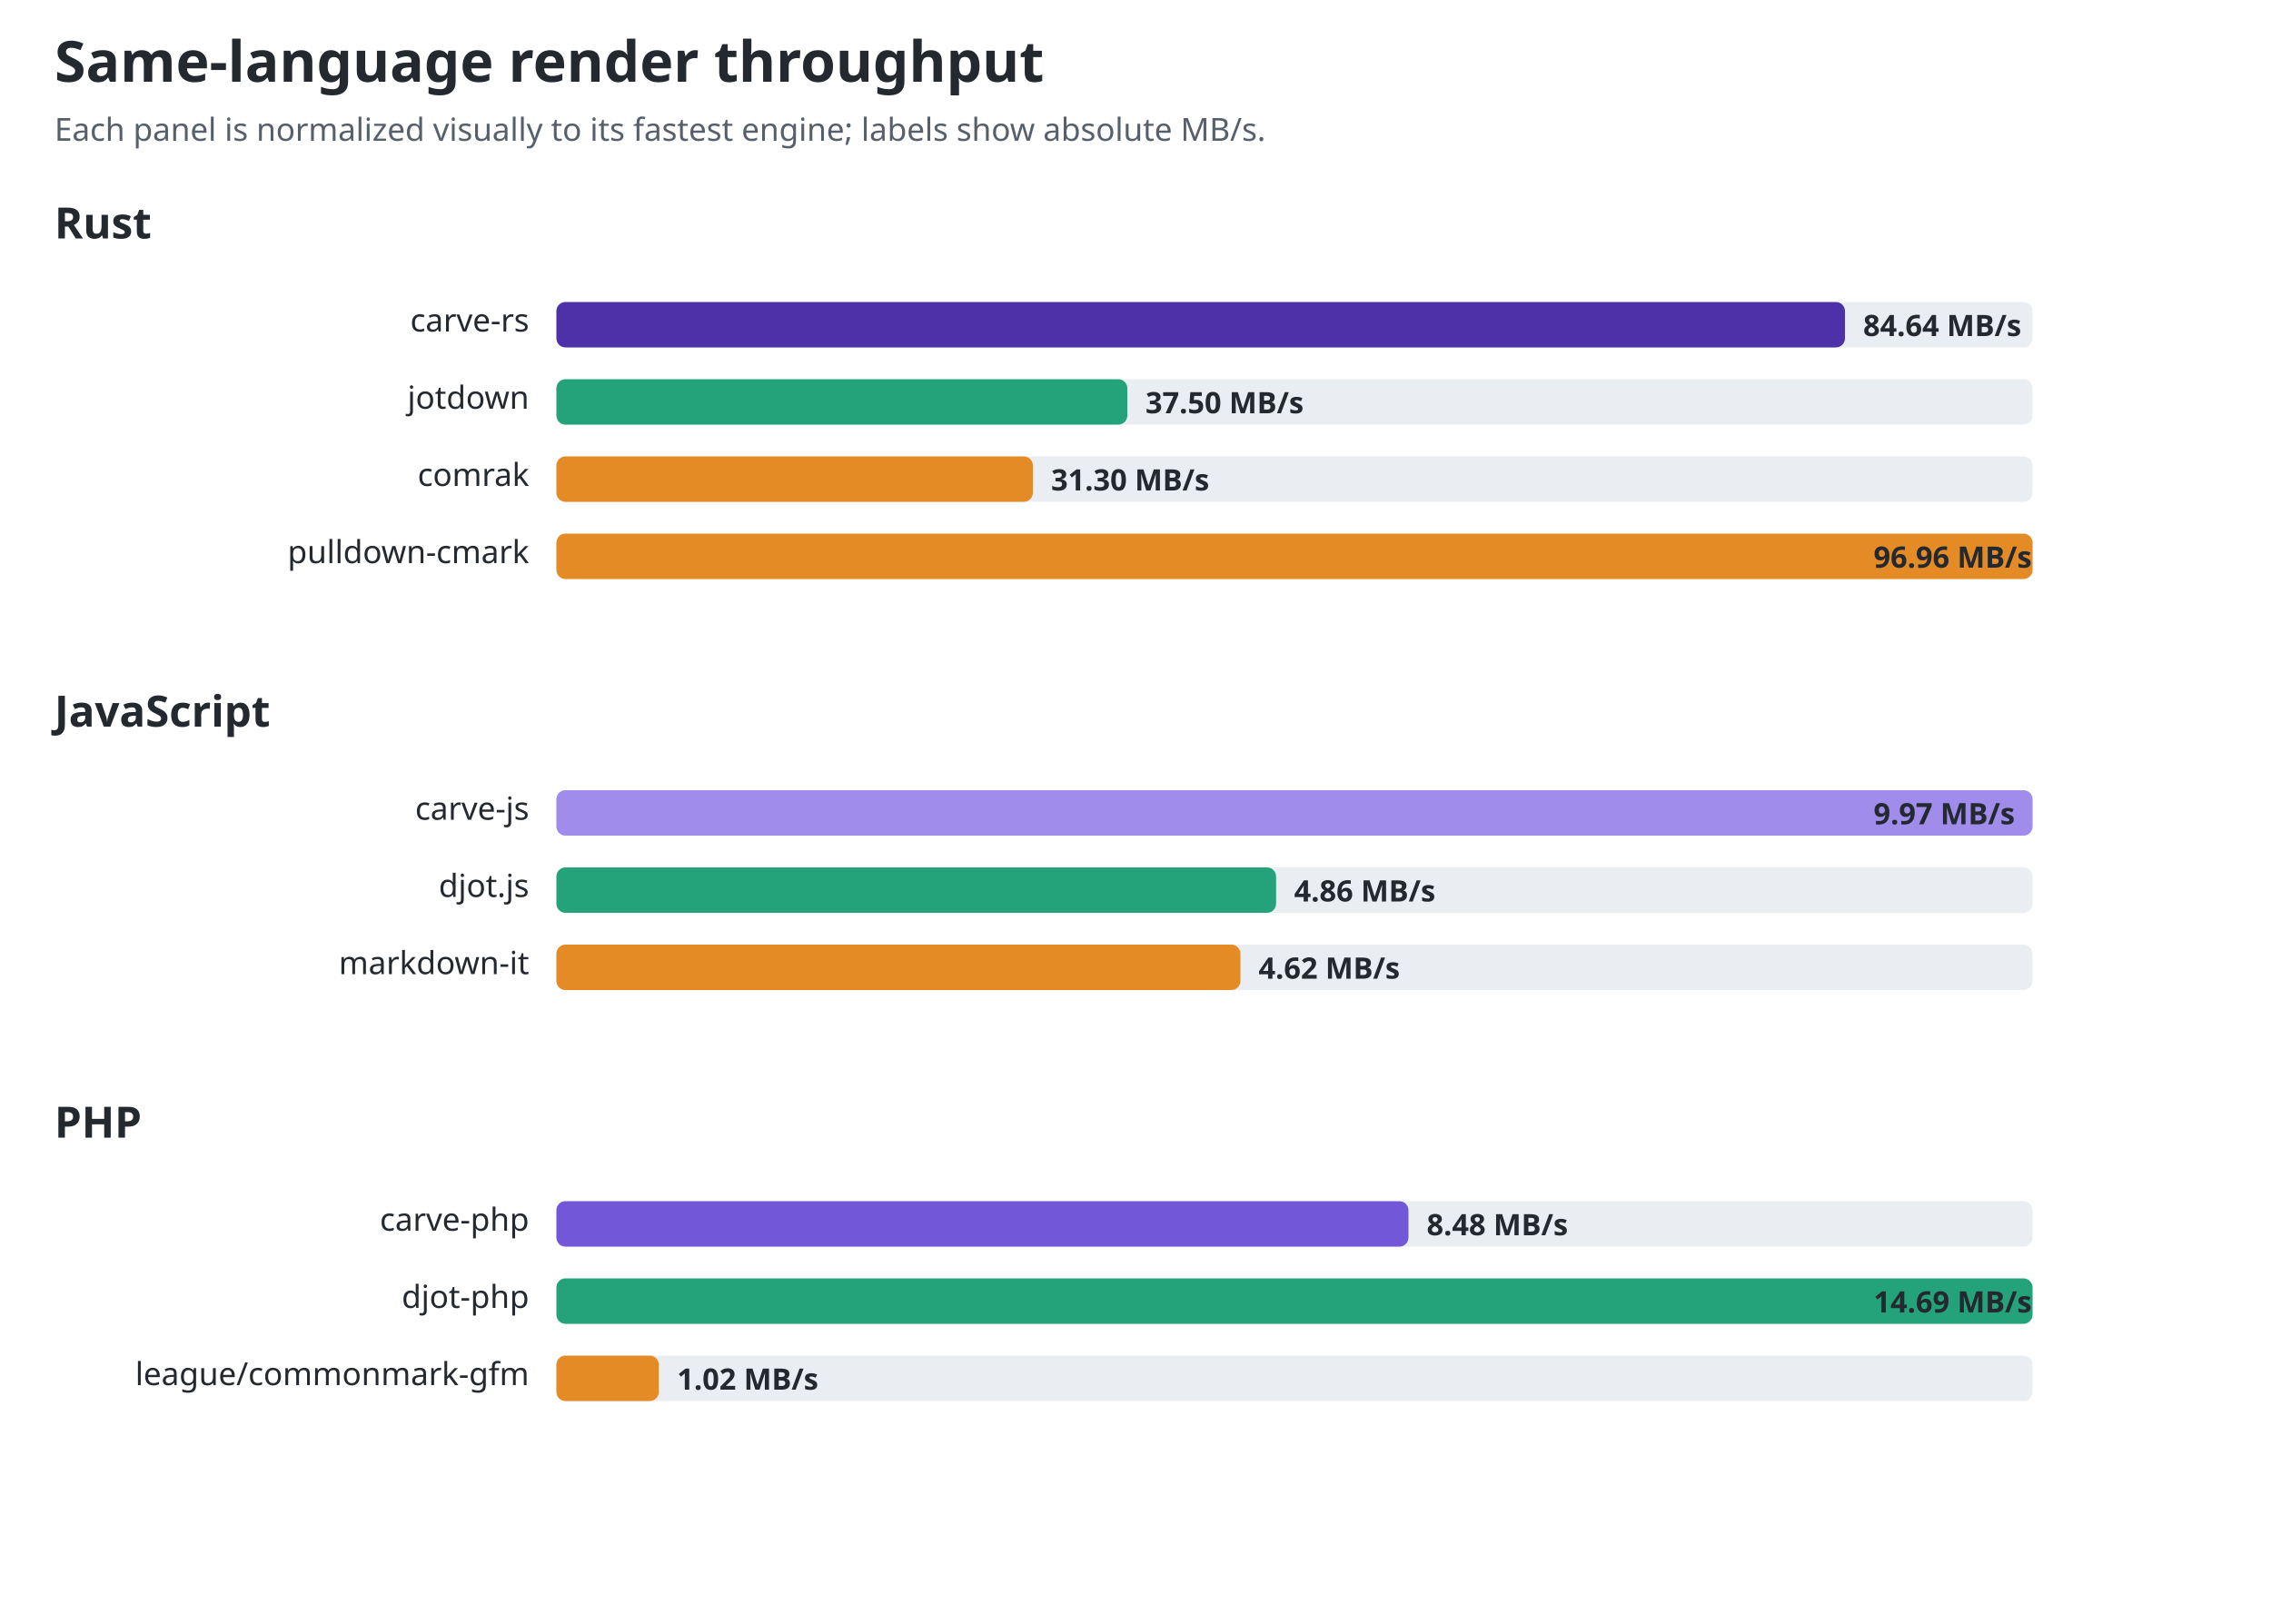
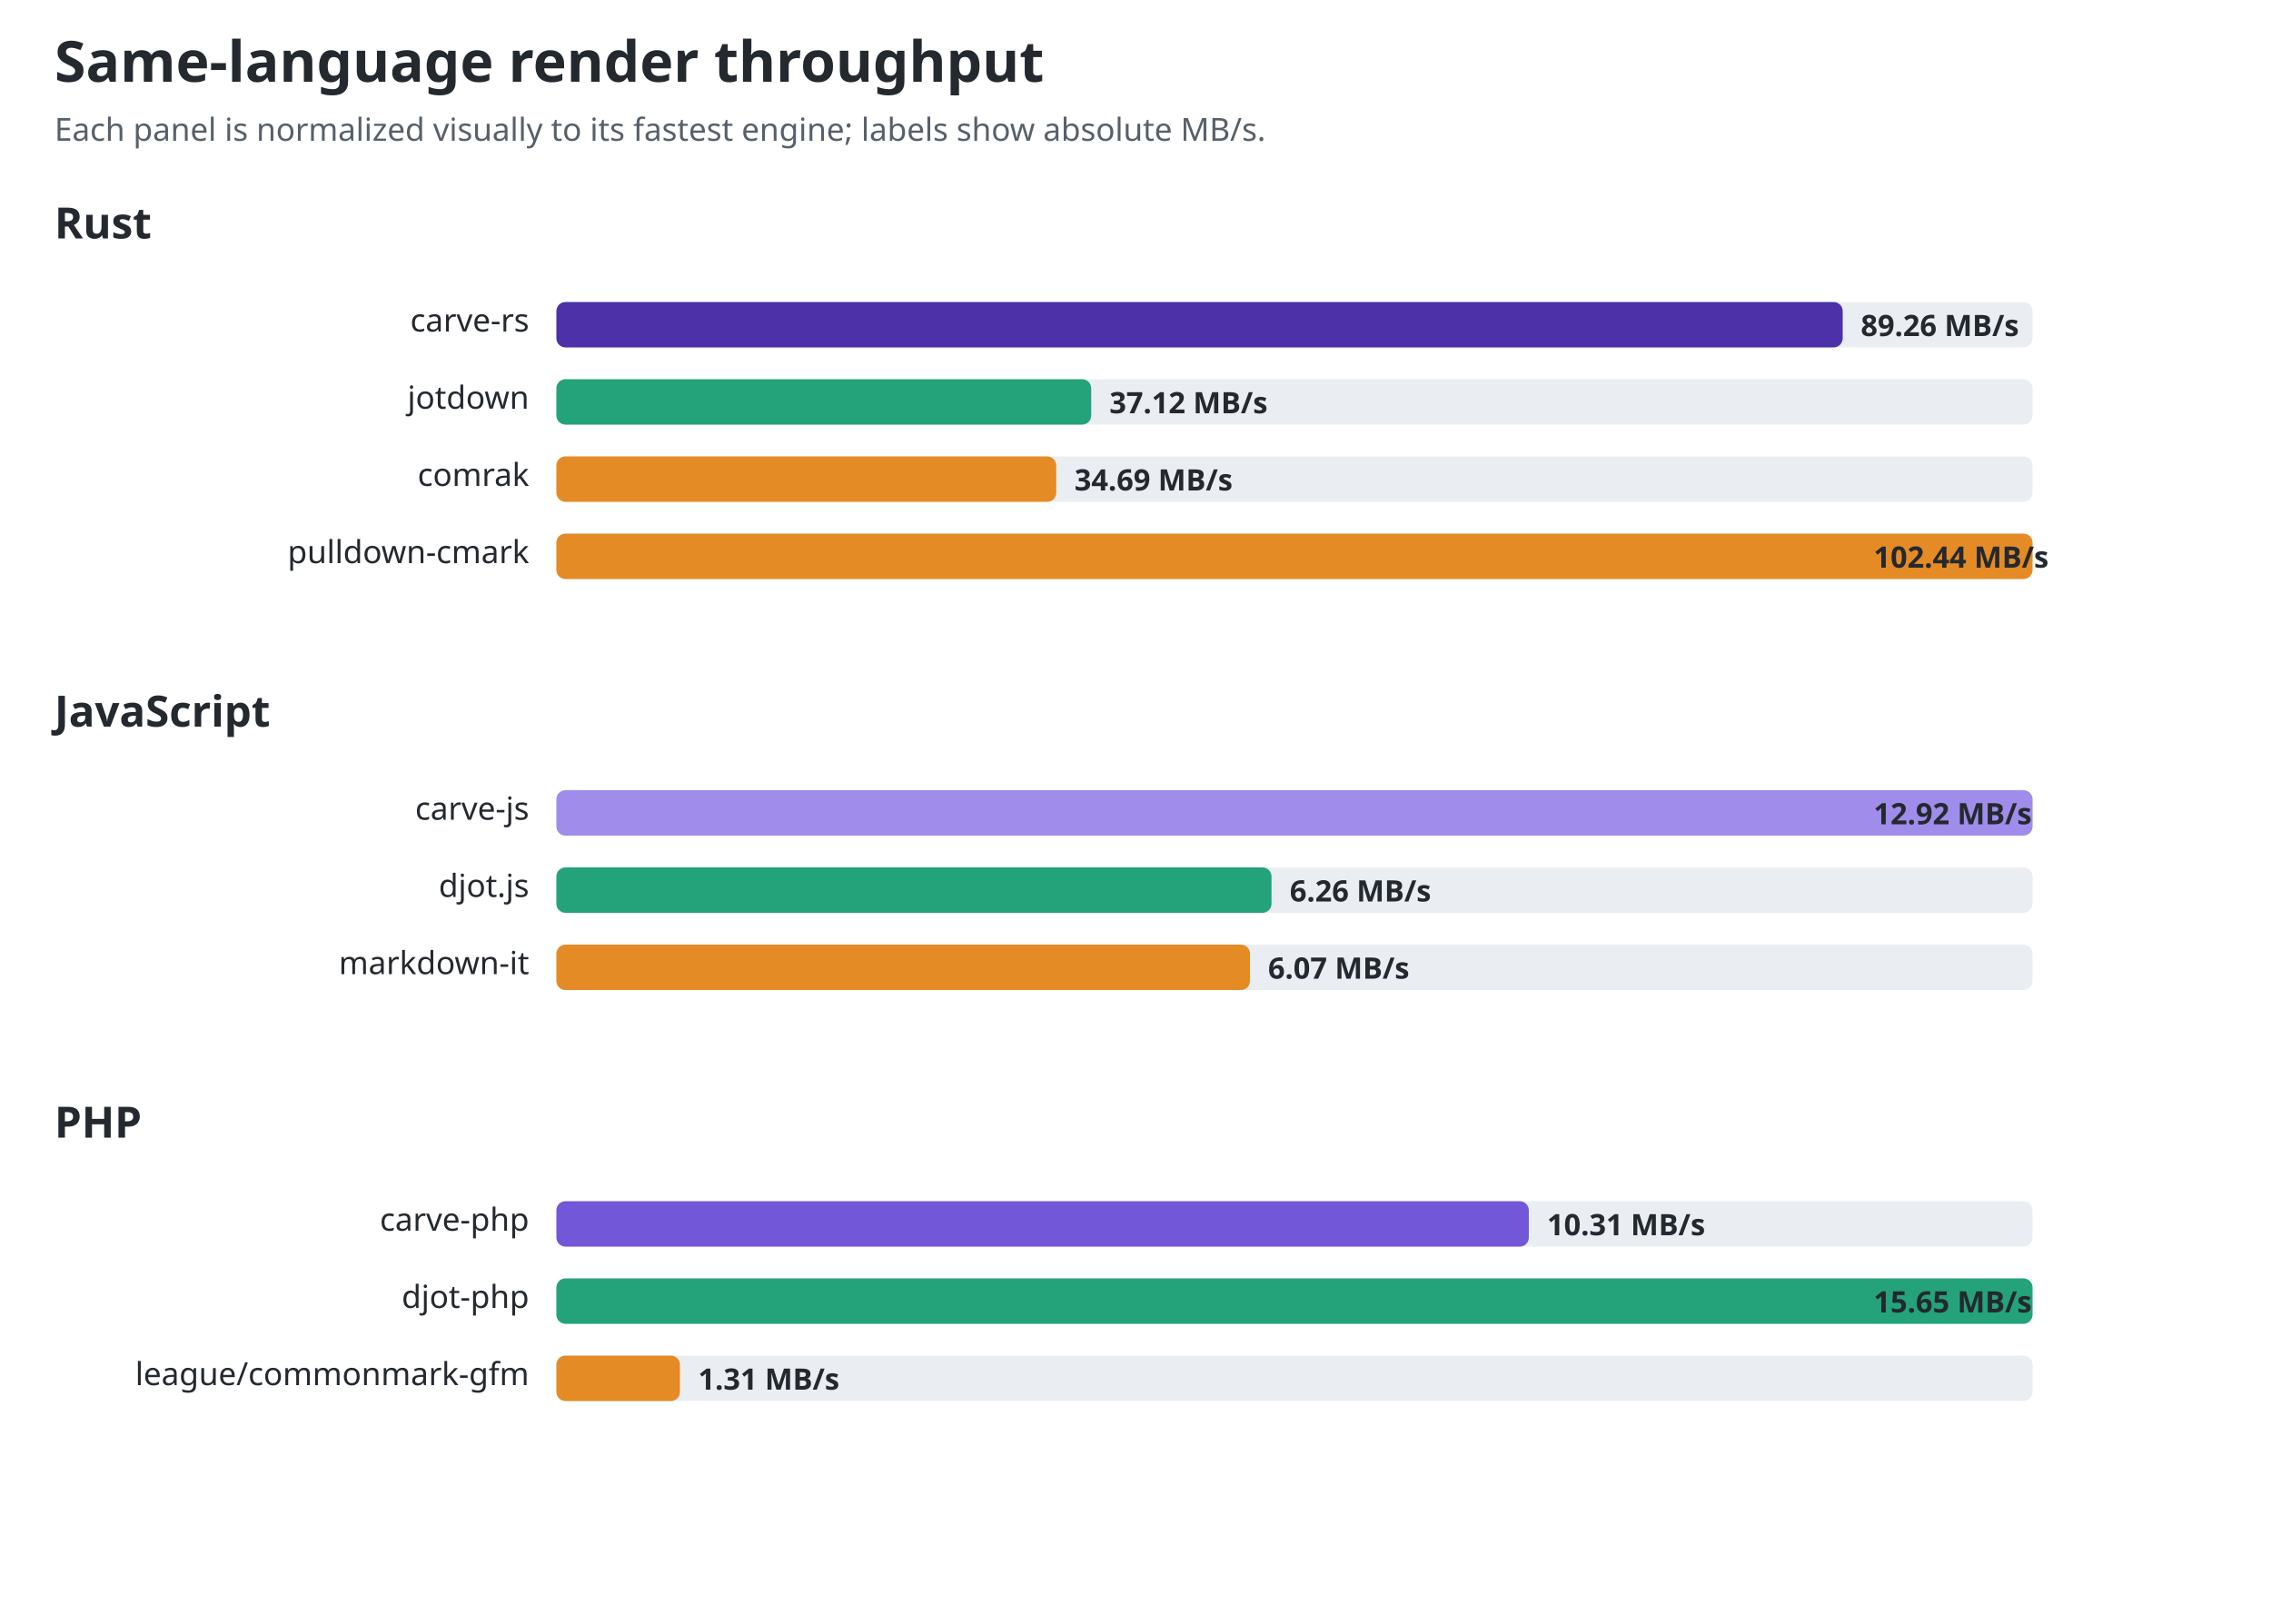
<svg xmlns="http://www.w3.org/2000/svg" width="1000" height="715" viewBox="0 0 1000 715" role="img" aria-labelledby="title desc">
  <style>text{font-family:ui-sans-serif,system-ui,sans-serif;fill:#24292f}.title{font-size:25px;font-weight:700}.sub{font-size:14px;fill:#57606a}.group{font-size:19px;font-weight:650}.label{font-size:14px}.value{font-size:13px;font-weight:650;fill:#24292f}.track{fill:#eaeef2}@media(prefers-color-scheme:dark){text,.value{fill:#f0f6fc}.sub{fill:#8c959f}.track{fill:#30363d}}</style>
  <text id="chart-title" class="title" x="24" y="36">Same-language render throughput</text>
  <text class="sub" x="24" y="62">Each panel is normalized visually to its fastest engine; labels show absolute MB/s.</text>
  <text class="group" x="24" y="105">Rust</text>
  <text class="label" x="233" y="146" text-anchor="end">carve-rs</text>
  <rect class="track" x="245" y="133" width="650" height="20" rx="4" />
-   <rect x="245" y="133" width="567.4" height="20" rx="4" fill="#4c31a8" />
-   <text class="value" x="820.409" y="148">84.64 MB/s</text>
+   <rect x="245" y="133" width="566.4" height="20" rx="4" fill="#4c31a8" />
+   <text class="value" x="819.371" y="148">89.26 MB/s</text>
  <text class="label" x="233" y="180" text-anchor="end">jotdown</text>
  <rect class="track" x="245" y="167" width="650" height="20" rx="4" />
-   <rect x="245" y="167" width="251.4" height="20" rx="4" fill="#24a37a" />
-   <text class="value" x="504.392" y="182">37.50 MB/s</text>
+   <rect x="245" y="167" width="235.5" height="20" rx="4" fill="#24a37a" />
+   <text class="value" x="488.533" y="182">37.12 MB/s</text>
  <text class="label" x="233" y="214" text-anchor="end">comrak</text>
  <rect class="track" x="245" y="201" width="650" height="20" rx="4" />
-   <rect x="245" y="201" width="209.8" height="20" rx="4" fill="#e58b25" />
-   <text class="value" x="462.829" y="216">31.30 MB/s</text>
+   <rect x="245" y="201" width="220.1" height="20" rx="4" fill="#e58b25" />
+   <text class="value" x="473.114" y="216">34.69 MB/s</text>
  <text class="label" x="233" y="248" text-anchor="end">pulldown-cmark</text>
  <rect class="track" x="245" y="235" width="650" height="20" rx="4" />
  <rect x="245" y="235" width="650.0" height="20" rx="4" fill="#e58b25" />
-   <text class="value" x="825" y="250">96.96 MB/s</text>
+   <text class="value" x="825" y="250">102.44 MB/s</text>
  <text class="group" x="24" y="320">JavaScript</text>
  <text class="label" x="233" y="361" text-anchor="end">carve-js</text>
  <rect class="track" x="245" y="348" width="650" height="20" rx="4" />
  <rect x="245" y="348" width="650.0" height="20" rx="4" fill="#a08ceb" />
-   <text class="value" x="825" y="363">9.97 MB/s</text>
+   <text class="value" x="825" y="363">12.92 MB/s</text>
  <text class="label" x="233" y="395" text-anchor="end">djot.js</text>
  <rect class="track" x="245" y="382" width="650" height="20" rx="4" />
-   <rect x="245" y="382" width="316.9" height="20" rx="4" fill="#24a37a" />
-   <text class="value" x="569.851" y="397">4.86 MB/s</text>
+   <rect x="245" y="382" width="314.9" height="20" rx="4" fill="#24a37a" />
+   <text class="value" x="567.938" y="397">6.26 MB/s</text>
  <text class="label" x="233" y="429" text-anchor="end">markdown-it</text>
  <rect class="track" x="245" y="416" width="650" height="20" rx="4" />
-   <rect x="245" y="416" width="301.2" height="20" rx="4" fill="#e58b25" />
-   <text class="value" x="554.204" y="431">4.62 MB/s</text>
+   <rect x="245" y="416" width="305.4" height="20" rx="4" fill="#e58b25" />
+   <text class="value" x="558.379" y="431">6.07 MB/s</text>
  <text class="group" x="24" y="501">PHP</text>
  <text class="label" x="233" y="542" text-anchor="end">carve-php</text>
  <rect class="track" x="245" y="529" width="650" height="20" rx="4" />
-   <rect x="245" y="529" width="375.2" height="20" rx="4" fill="#7357d9" />
-   <text class="value" x="628.221" y="544">8.48 MB/s</text>
+   <rect x="245" y="529" width="428.2" height="20" rx="4" fill="#7357d9" />
+   <text class="value" x="681.211" y="544">10.31 MB/s</text>
  <text class="label" x="233" y="576" text-anchor="end">djot-php</text>
  <rect class="track" x="245" y="563" width="650" height="20" rx="4" />
  <rect x="245" y="563" width="650.0" height="20" rx="4" fill="#24a37a" />
-   <text class="value" x="825" y="578">14.69 MB/s</text>
+   <text class="value" x="825" y="578">15.65 MB/s</text>
  <text class="label" x="233" y="610" text-anchor="end">league/commonmark-gfm</text>
  <rect class="track" x="245" y="597" width="650" height="20" rx="4" />
-   <rect x="245" y="597" width="45.1" height="20" rx="4" fill="#e58b25" />
-   <text class="value" x="298.133" y="612">1.02 MB/s</text>
+   <rect x="245" y="597" width="54.4" height="20" rx="4" fill="#e58b25" />
+   <text class="value" x="307.409" y="612">1.31 MB/s</text>
</svg>
